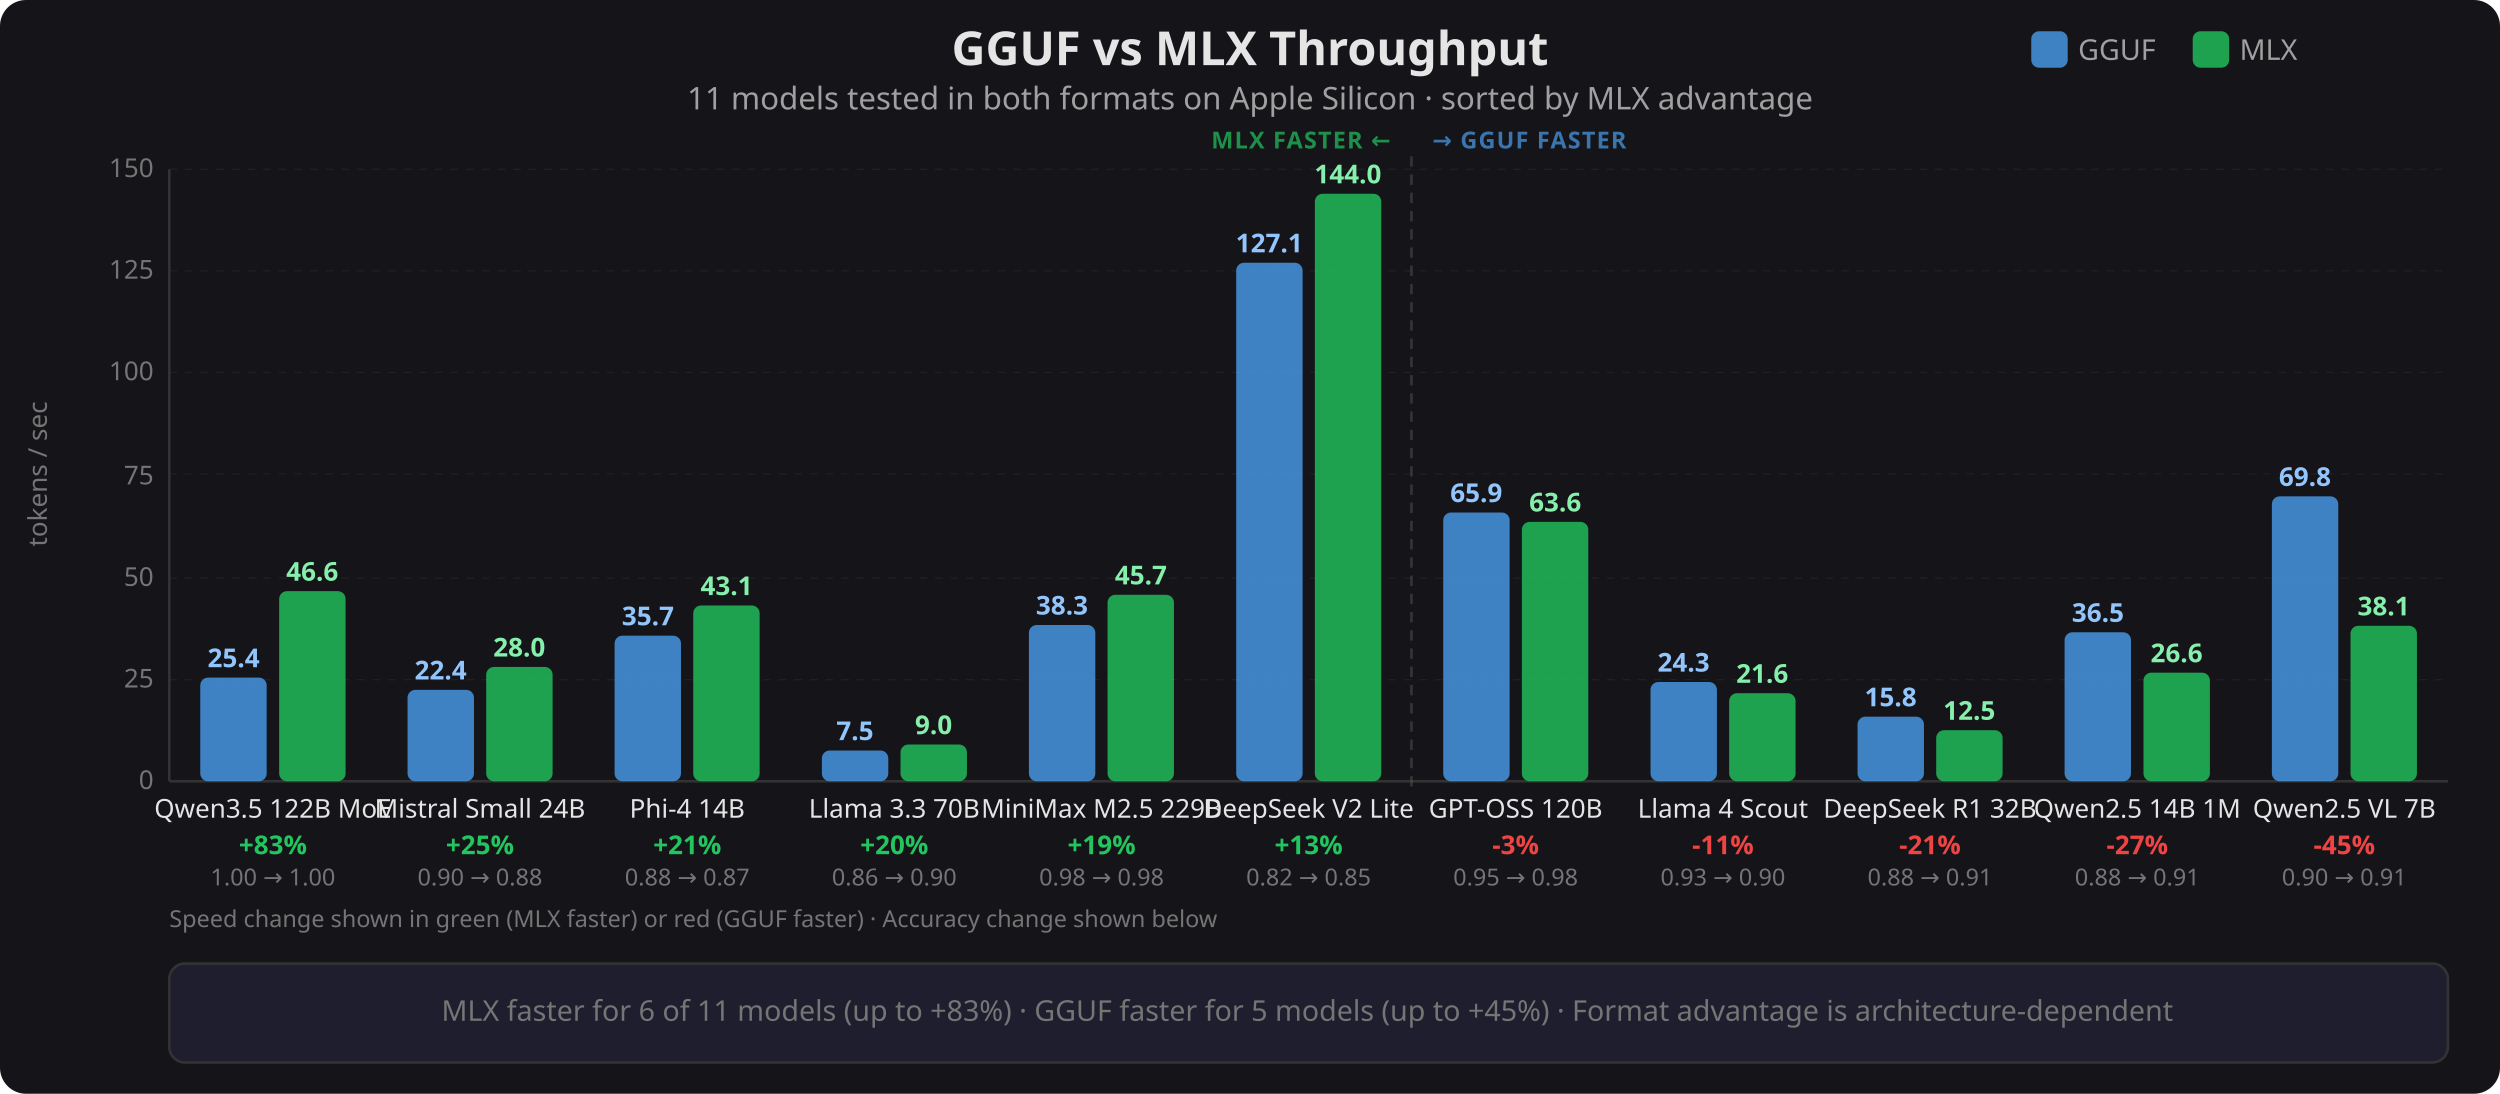
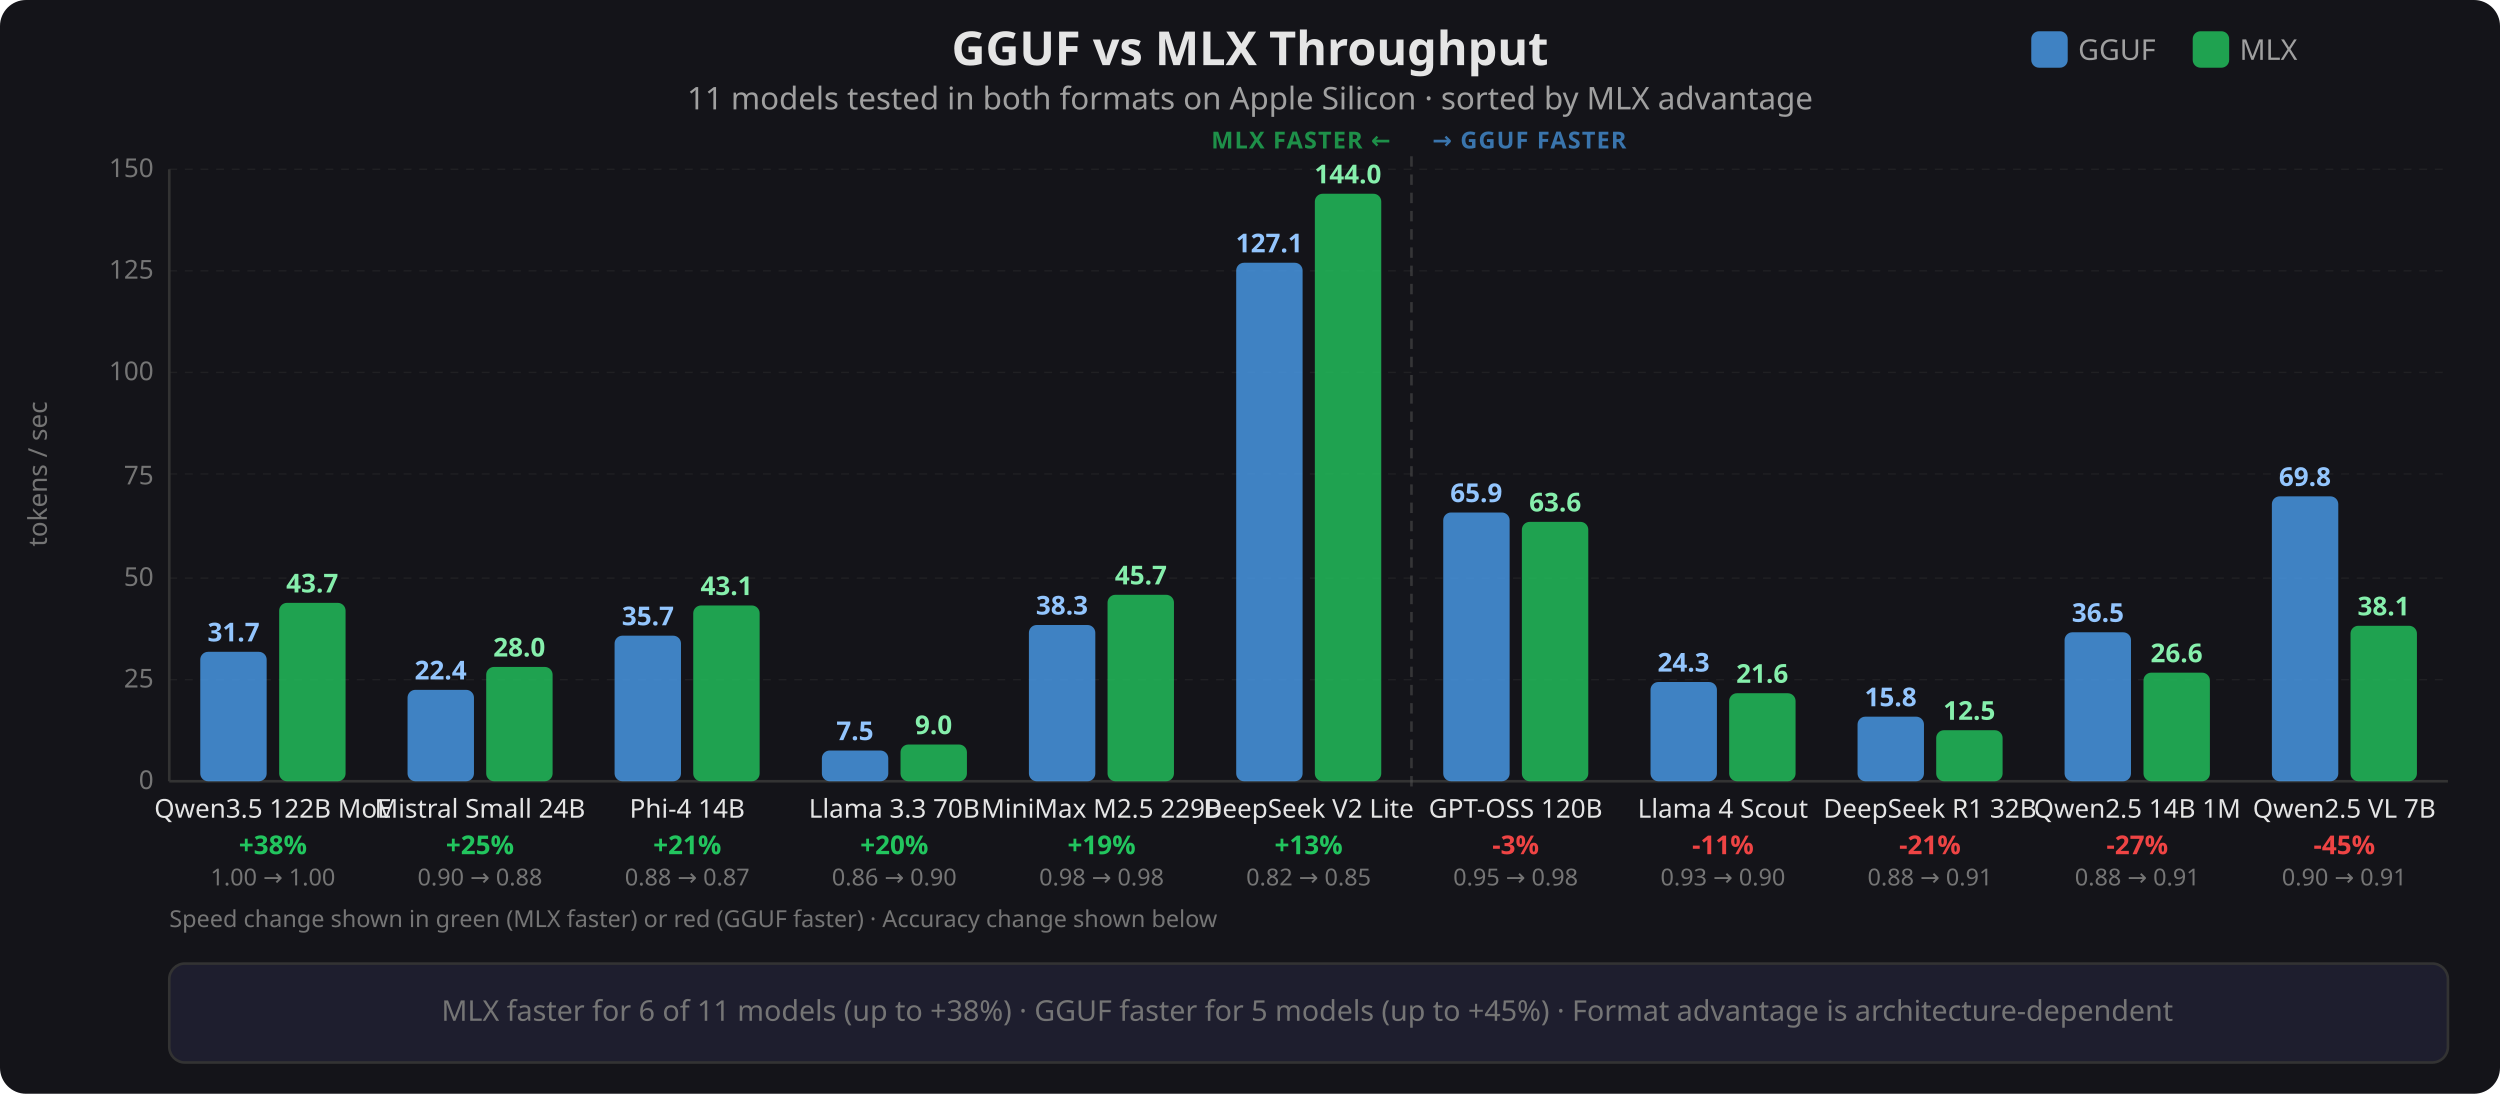
<svg xmlns="http://www.w3.org/2000/svg" viewBox="0 0 960 420" fill="none">
  <style>
    text { font-family: 'Segoe UI', system-ui, sans-serif; }
    .title { font-size: 18px; font-weight: 700; fill: #e5e5e5; }
    .sub { font-size: 12px; fill: #a0a0a0; }
    .model { font-size: 10px; font-weight: 500; fill: #e5e5e5; }
    .val { font-size: 10px; font-weight: 600; }
    .gain { font-size: 10px; font-weight: 600; }
    .acc { font-size: 9px; fill: #757575; }
    .leg { font-size: 11px; fill: #a0a0a0; }
    .axis { font-size: 10px; fill: #757575; }
    .note { font-size: 11px; fill: #757575; }
    .divider-label { font-size: 9px; font-weight: 600; letter-spacing: 0.05em; }
  </style>
  <rect width="960" height="420" rx="10" fill="#141419" />
  <text x="480" y="25" text-anchor="middle" class="title">GGUF vs MLX Throughput</text>
  <text x="480" y="42" text-anchor="middle" class="sub">11 models tested in both formats on Apple Silicon · sorted by MLX advantage</text>
  <rect x="780" y="12" width="14" height="14" rx="3" fill="#4a9eed" opacity="0.8" />
  <text x="798" y="23" class="leg">GGUF</text>
  <rect x="842" y="12" width="14" height="14" rx="3" fill="#22c55e" opacity="0.8" />
  <text x="860" y="23" class="leg">MLX</text>
  <line x1="65" y1="65" x2="65" y2="300" stroke="#333" stroke-width="1" />
  <text x="18" y="182" text-anchor="middle" class="axis" transform="rotate(-90, 18, 182)">tokens / sec</text>
  <text x="59" y="303" text-anchor="end" class="axis">0</text>
  <text x="59" y="264" text-anchor="end" class="axis">25</text>
  <line x1="65" y1="261" x2="940" y2="261" stroke="#333" stroke-width="0.5" stroke-dasharray="3,3" opacity="0.4" />
  <text x="59" y="225" text-anchor="end" class="axis">50</text>
  <line x1="65" y1="222" x2="940" y2="222" stroke="#333" stroke-width="0.5" stroke-dasharray="3,3" opacity="0.4" />
  <text x="59" y="186" text-anchor="end" class="axis">75</text>
  <line x1="65" y1="182" x2="940" y2="182" stroke="#333" stroke-width="0.5" stroke-dasharray="3,3" opacity="0.4" />
  <text x="59" y="146" text-anchor="end" class="axis">100</text>
  <line x1="65" y1="143" x2="940" y2="143" stroke="#333" stroke-width="0.5" stroke-dasharray="3,3" opacity="0.4" />
  <text x="59" y="107" text-anchor="end" class="axis">125</text>
  <line x1="65" y1="104" x2="940" y2="104" stroke="#333" stroke-width="0.5" stroke-dasharray="3,3" opacity="0.4" />
  <text x="59" y="68" text-anchor="end" class="axis">150</text>
  <line x1="65" y1="65" x2="940" y2="65" stroke="#333" stroke-width="0.5" stroke-dasharray="3,3" opacity="0.4" />
  <line x1="65" y1="300" x2="940" y2="300" stroke="#333" stroke-width="1" />
  <line x1="542" y1="60" x2="542" y2="305" stroke="#555" stroke-width="1" stroke-dasharray="4,3" opacity="0.5" />
  <text x="534" y="57" text-anchor="end" class="divider-label" fill="#22c55e" opacity="0.7">MLX FASTER ←</text>
  <text x="550" y="57" text-anchor="start" class="divider-label" fill="#4a9eed" opacity="0.7">→ GGUF FASTER</text>
-   <rect x="76.9" y="260.2" width="25.5" height="39.8" rx="3" fill="#4a9eed" opacity="0.8" />
-   <text x="89.7" y="256.2" text-anchor="middle" class="val" fill="#93c5fd">25.4</text>
-   <rect x="107.2" y="227.0" width="25.5" height="73.0" rx="3" fill="#22c55e" opacity="0.8" />
-   <text x="119.9" y="223.0" text-anchor="middle" class="val" fill="#86efac">46.6</text>
+   <rect x="76.9" y="250.3" width="25.5" height="49.7" rx="3" fill="#4a9eed" opacity="0.8" />
+   <text x="89.7" y="246.3" text-anchor="middle" class="val" fill="#93c5fd">31.7</text>
+   <rect x="107.2" y="231.5" width="25.5" height="68.5" rx="3" fill="#22c55e" opacity="0.8" />
+   <text x="119.9" y="227.5" text-anchor="middle" class="val" fill="#86efac">43.7</text>
  <text x="104.8" y="314" text-anchor="middle" class="model">Qwen3.5 122B MoE</text>
-   <text x="104.8" y="328" text-anchor="middle" class="gain" fill="#22c55e">+83%</text>
+   <text x="104.8" y="328" text-anchor="middle" class="gain" fill="#22c55e">+38%</text>
  <text x="104.8" y="340" text-anchor="middle" class="acc">1.00 → 1.00</text>
  <rect x="156.5" y="264.9" width="25.5" height="35.1" rx="3" fill="#4a9eed" opacity="0.8" />
  <text x="169.2" y="260.9" text-anchor="middle" class="val" fill="#93c5fd">22.4</text>
  <rect x="186.7" y="256.1" width="25.5" height="43.9" rx="3" fill="#22c55e" opacity="0.8" />
  <text x="199.4" y="252.1" text-anchor="middle" class="val" fill="#86efac">28.0</text>
  <text x="184.3" y="314" text-anchor="middle" class="model">Mistral Small 24B</text>
  <text x="184.3" y="328" text-anchor="middle" class="gain" fill="#22c55e">+25%</text>
  <text x="184.3" y="340" text-anchor="middle" class="acc">0.90 → 0.88</text>
  <rect x="236.0" y="244.1" width="25.5" height="55.9" rx="3" fill="#4a9eed" opacity="0.8" />
  <text x="248.8" y="240.1" text-anchor="middle" class="val" fill="#93c5fd">35.7</text>
  <rect x="266.2" y="232.5" width="25.5" height="67.5" rx="3" fill="#22c55e" opacity="0.8" />
  <text x="279.0" y="228.5" text-anchor="middle" class="val" fill="#86efac">43.1</text>
  <text x="263.9" y="314" text-anchor="middle" class="model">Phi-4 14B</text>
  <text x="263.9" y="328" text-anchor="middle" class="gain" fill="#22c55e">+21%</text>
  <text x="263.9" y="340" text-anchor="middle" class="acc">0.88 → 0.87</text>
  <rect x="315.6" y="288.2" width="25.5" height="11.8" rx="3" fill="#4a9eed" opacity="0.8" />
  <text x="328.3" y="284.2" text-anchor="middle" class="val" fill="#93c5fd">7.5</text>
  <rect x="345.8" y="285.9" width="25.5" height="14.1" rx="3" fill="#22c55e" opacity="0.8" />
  <text x="358.5" y="281.9" text-anchor="middle" class="val" fill="#86efac">9.0</text>
  <text x="343.4" y="314" text-anchor="middle" class="model">Llama 3.3 70B</text>
  <text x="343.4" y="328" text-anchor="middle" class="gain" fill="#22c55e">+20%</text>
  <text x="343.4" y="340" text-anchor="middle" class="acc">0.86 → 0.90</text>
  <rect x="395.1" y="240.0" width="25.5" height="60.0" rx="3" fill="#4a9eed" opacity="0.8" />
  <text x="407.8" y="236.0" text-anchor="middle" class="val" fill="#93c5fd">38.3</text>
  <rect x="425.3" y="228.4" width="25.5" height="71.6" rx="3" fill="#22c55e" opacity="0.8" />
  <text x="438.1" y="224.4" text-anchor="middle" class="val" fill="#86efac">45.7</text>
  <text x="423.0" y="314" text-anchor="middle" class="model">MiniMax M2.5 229B</text>
  <text x="423.0" y="328" text-anchor="middle" class="gain" fill="#22c55e">+19%</text>
  <text x="423.0" y="340" text-anchor="middle" class="acc">0.98 → 0.98</text>
  <rect x="474.7" y="100.9" width="25.5" height="199.1" rx="3" fill="#4a9eed" opacity="0.8" />
  <text x="487.4" y="96.9" text-anchor="middle" class="val" fill="#93c5fd">127.1</text>
  <rect x="504.9" y="74.4" width="25.5" height="225.6" rx="3" fill="#22c55e" opacity="0.8" />
  <text x="517.6" y="70.4" text-anchor="middle" class="val" fill="#86efac">144.0</text>
  <text x="502.5" y="314" text-anchor="middle" class="model">DeepSeek V2 Lite</text>
  <text x="502.5" y="328" text-anchor="middle" class="gain" fill="#22c55e">+13%</text>
  <text x="502.5" y="340" text-anchor="middle" class="acc">0.82 → 0.85</text>
  <rect x="554.2" y="196.8" width="25.5" height="103.2" rx="3" fill="#4a9eed" opacity="0.8" />
  <text x="566.9" y="192.8" text-anchor="middle" class="val" fill="#93c5fd">65.9</text>
  <rect x="584.4" y="200.4" width="25.5" height="99.6" rx="3" fill="#22c55e" opacity="0.8" />
  <text x="597.2" y="196.4" text-anchor="middle" class="val" fill="#86efac">63.6</text>
  <text x="582.0" y="314" text-anchor="middle" class="model">GPT-OSS 120B</text>
  <text x="582.0" y="328" text-anchor="middle" class="gain" fill="#ef4444">-3%</text>
  <text x="582.0" y="340" text-anchor="middle" class="acc">0.95 → 0.98</text>
  <rect x="633.8" y="261.9" width="25.5" height="38.1" rx="3" fill="#4a9eed" opacity="0.8" />
  <text x="646.5" y="257.9" text-anchor="middle" class="val" fill="#93c5fd">24.3</text>
  <rect x="664.0" y="266.2" width="25.5" height="33.8" rx="3" fill="#22c55e" opacity="0.8" />
  <text x="676.7" y="262.2" text-anchor="middle" class="val" fill="#86efac">21.6</text>
  <text x="661.6" y="314" text-anchor="middle" class="model">Llama 4 Scout</text>
  <text x="661.6" y="328" text-anchor="middle" class="gain" fill="#ef4444">-11%</text>
  <text x="661.6" y="340" text-anchor="middle" class="acc">0.93 → 0.90</text>
  <rect x="713.3" y="275.2" width="25.5" height="24.8" rx="3" fill="#4a9eed" opacity="0.8" />
  <text x="726.0" y="271.2" text-anchor="middle" class="val" fill="#93c5fd">15.8</text>
  <rect x="743.5" y="280.4" width="25.5" height="19.6" rx="3" fill="#22c55e" opacity="0.8" />
  <text x="756.2" y="276.4" text-anchor="middle" class="val" fill="#86efac">12.5</text>
  <text x="741.1" y="314" text-anchor="middle" class="model">DeepSeek R1 32B</text>
  <text x="741.1" y="328" text-anchor="middle" class="gain" fill="#ef4444">-21%</text>
  <text x="741.1" y="340" text-anchor="middle" class="acc">0.88 → 0.91</text>
  <rect x="792.8" y="242.8" width="25.5" height="57.2" rx="3" fill="#4a9eed" opacity="0.8" />
  <text x="805.6" y="238.8" text-anchor="middle" class="val" fill="#93c5fd">36.5</text>
  <rect x="823.1" y="258.3" width="25.5" height="41.7" rx="3" fill="#22c55e" opacity="0.8" />
  <text x="835.8" y="254.3" text-anchor="middle" class="val" fill="#86efac">26.6</text>
  <text x="820.7" y="314" text-anchor="middle" class="model">Qwen2.5 14B 1M</text>
  <text x="820.7" y="328" text-anchor="middle" class="gain" fill="#ef4444">-27%</text>
  <text x="820.7" y="340" text-anchor="middle" class="acc">0.88 → 0.91</text>
  <rect x="872.4" y="190.6" width="25.5" height="109.4" rx="3" fill="#4a9eed" opacity="0.8" />
  <text x="885.1" y="186.6" text-anchor="middle" class="val" fill="#93c5fd">69.8</text>
  <rect x="902.6" y="240.3" width="25.5" height="59.7" rx="3" fill="#22c55e" opacity="0.8" />
  <text x="915.3" y="236.3" text-anchor="middle" class="val" fill="#86efac">38.1</text>
  <text x="900.2" y="314" text-anchor="middle" class="model">Qwen2.5 VL 7B</text>
  <text x="900.2" y="328" text-anchor="middle" class="gain" fill="#ef4444">-45%</text>
  <text x="900.2" y="340" text-anchor="middle" class="acc">0.90 → 0.91</text>
  <text x="65" y="356" class="acc">Speed change shown in green (MLX faster) or red (GGUF faster) · Accuracy change shown below</text>
  <rect x="65" y="370" width="875" height="38" rx="6" fill="#1e1e2e" stroke="#333" stroke-width="1" />
-   <text x="502" y="392" text-anchor="middle" class="note">MLX faster for 6 of 11 models (up to +83%) · GGUF faster for 5 models (up to +45%) · Format advantage is architecture-dependent</text>
+   <text x="502" y="392" text-anchor="middle" class="note">MLX faster for 6 of 11 models (up to +38%) · GGUF faster for 5 models (up to +45%) · Format advantage is architecture-dependent</text>
</svg>
